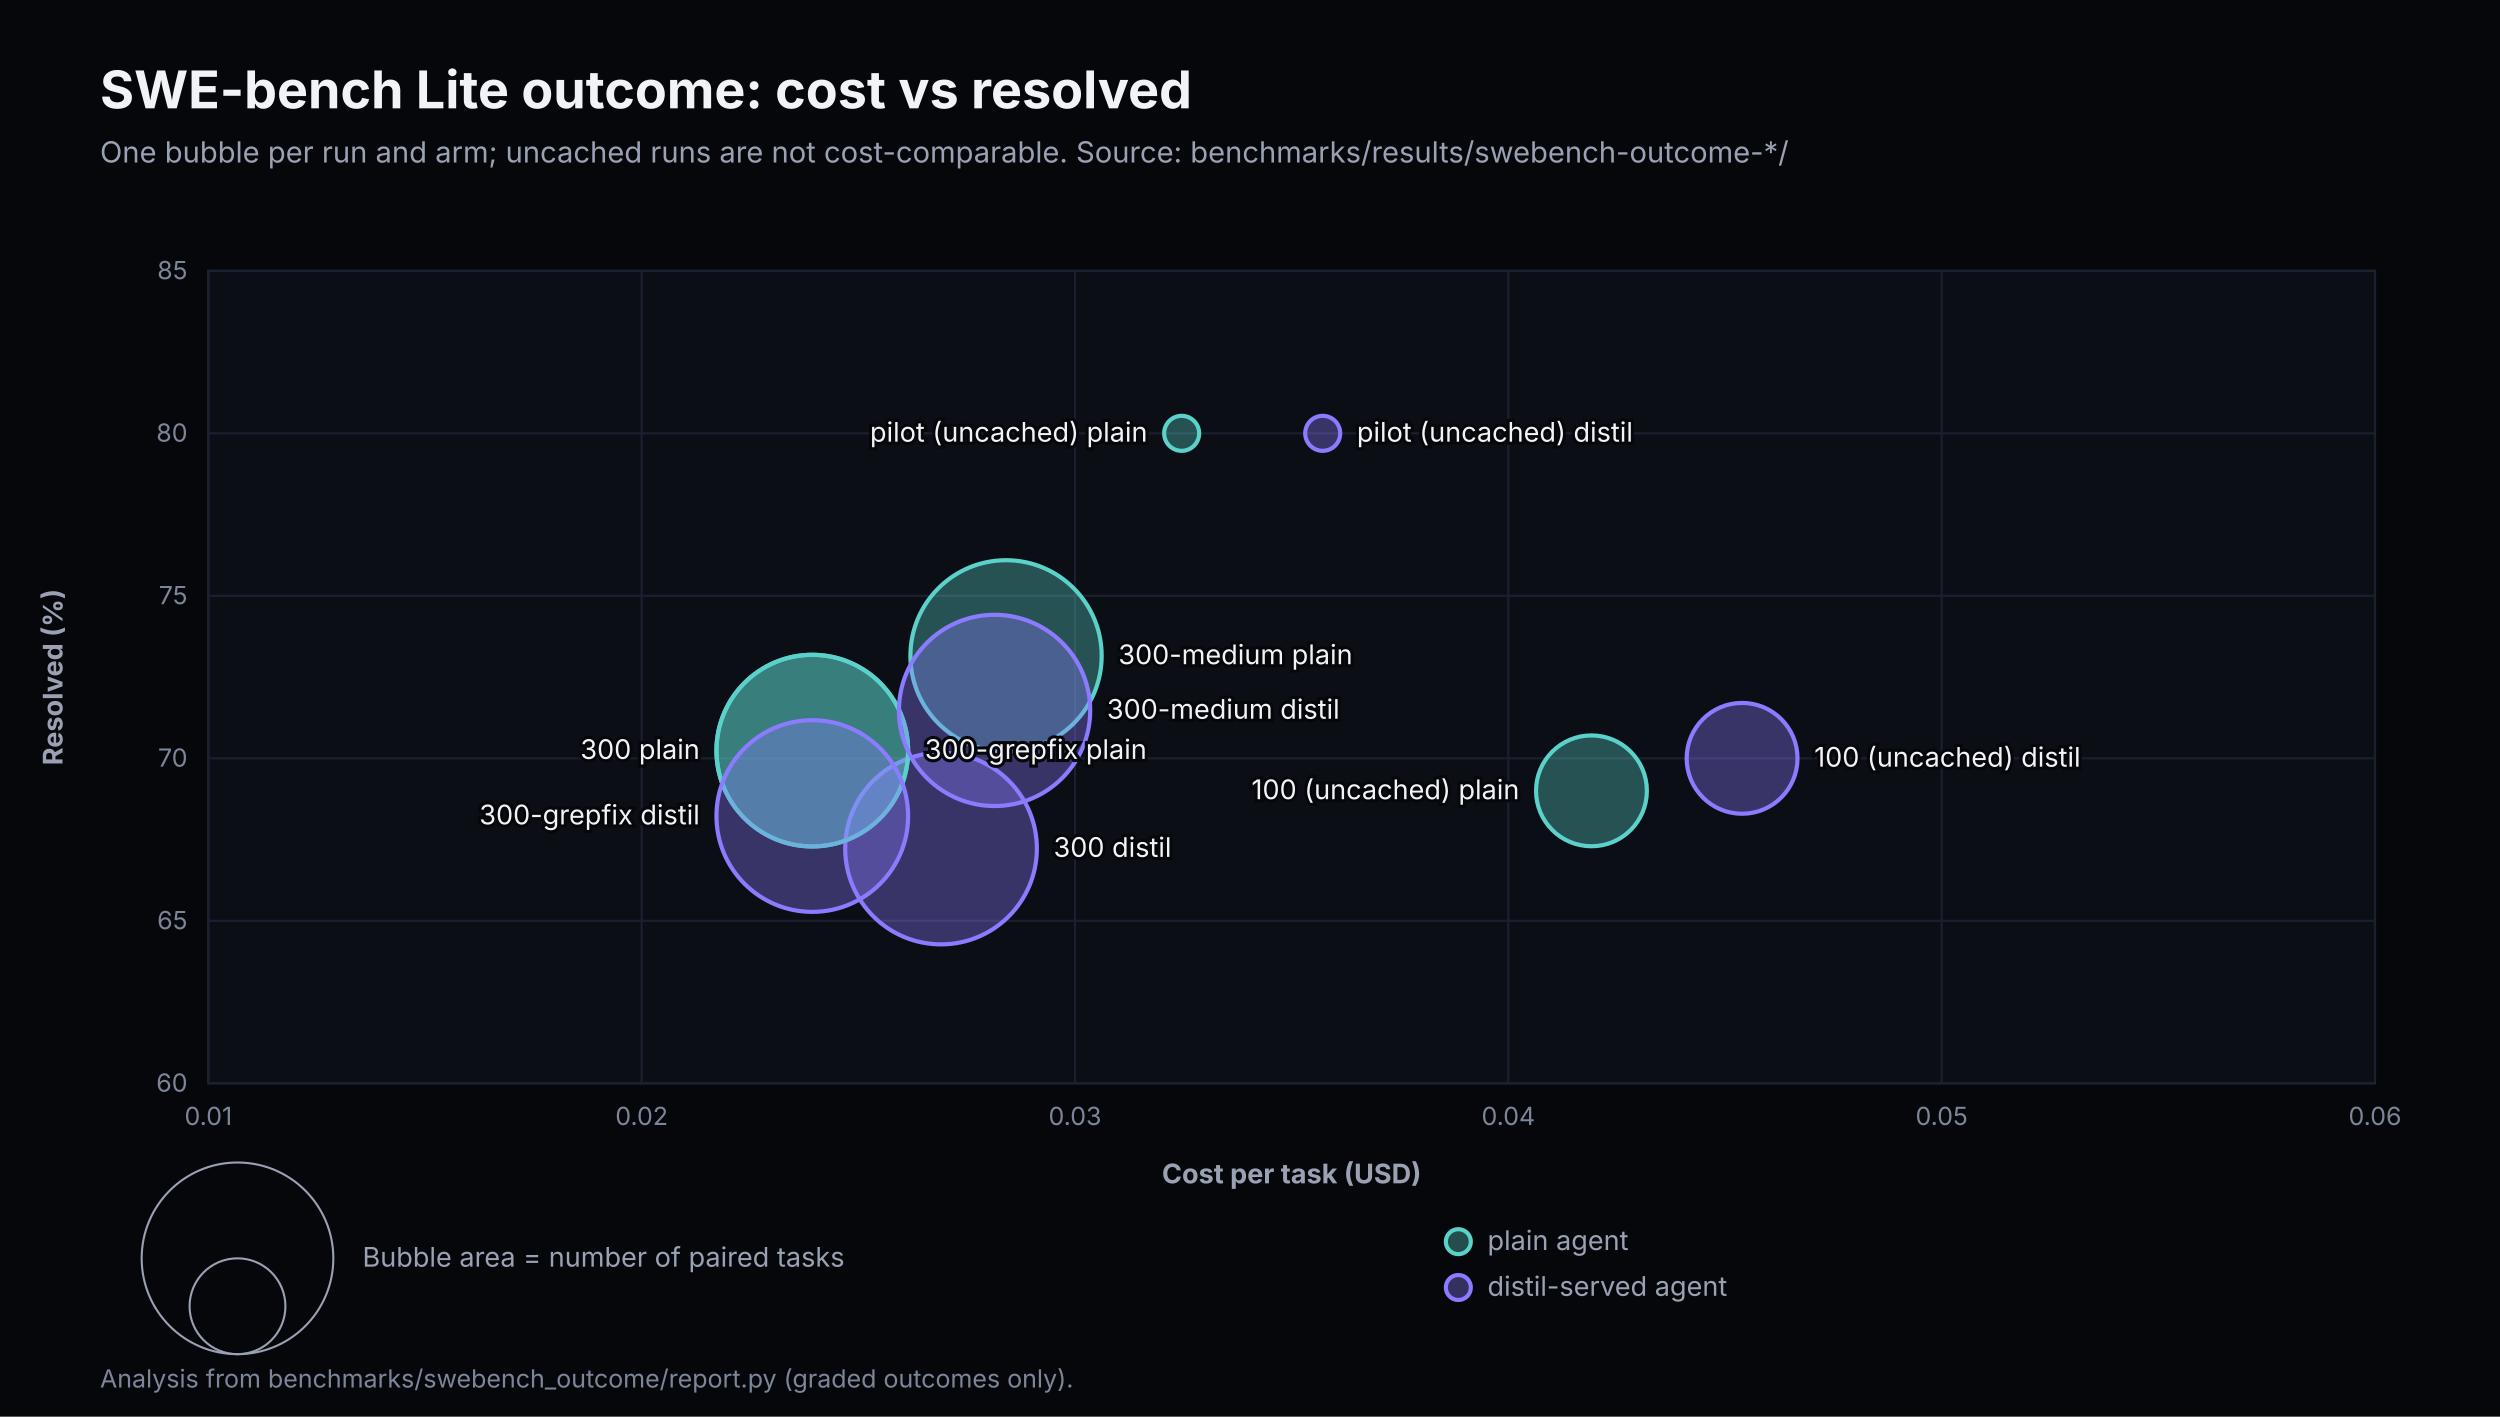
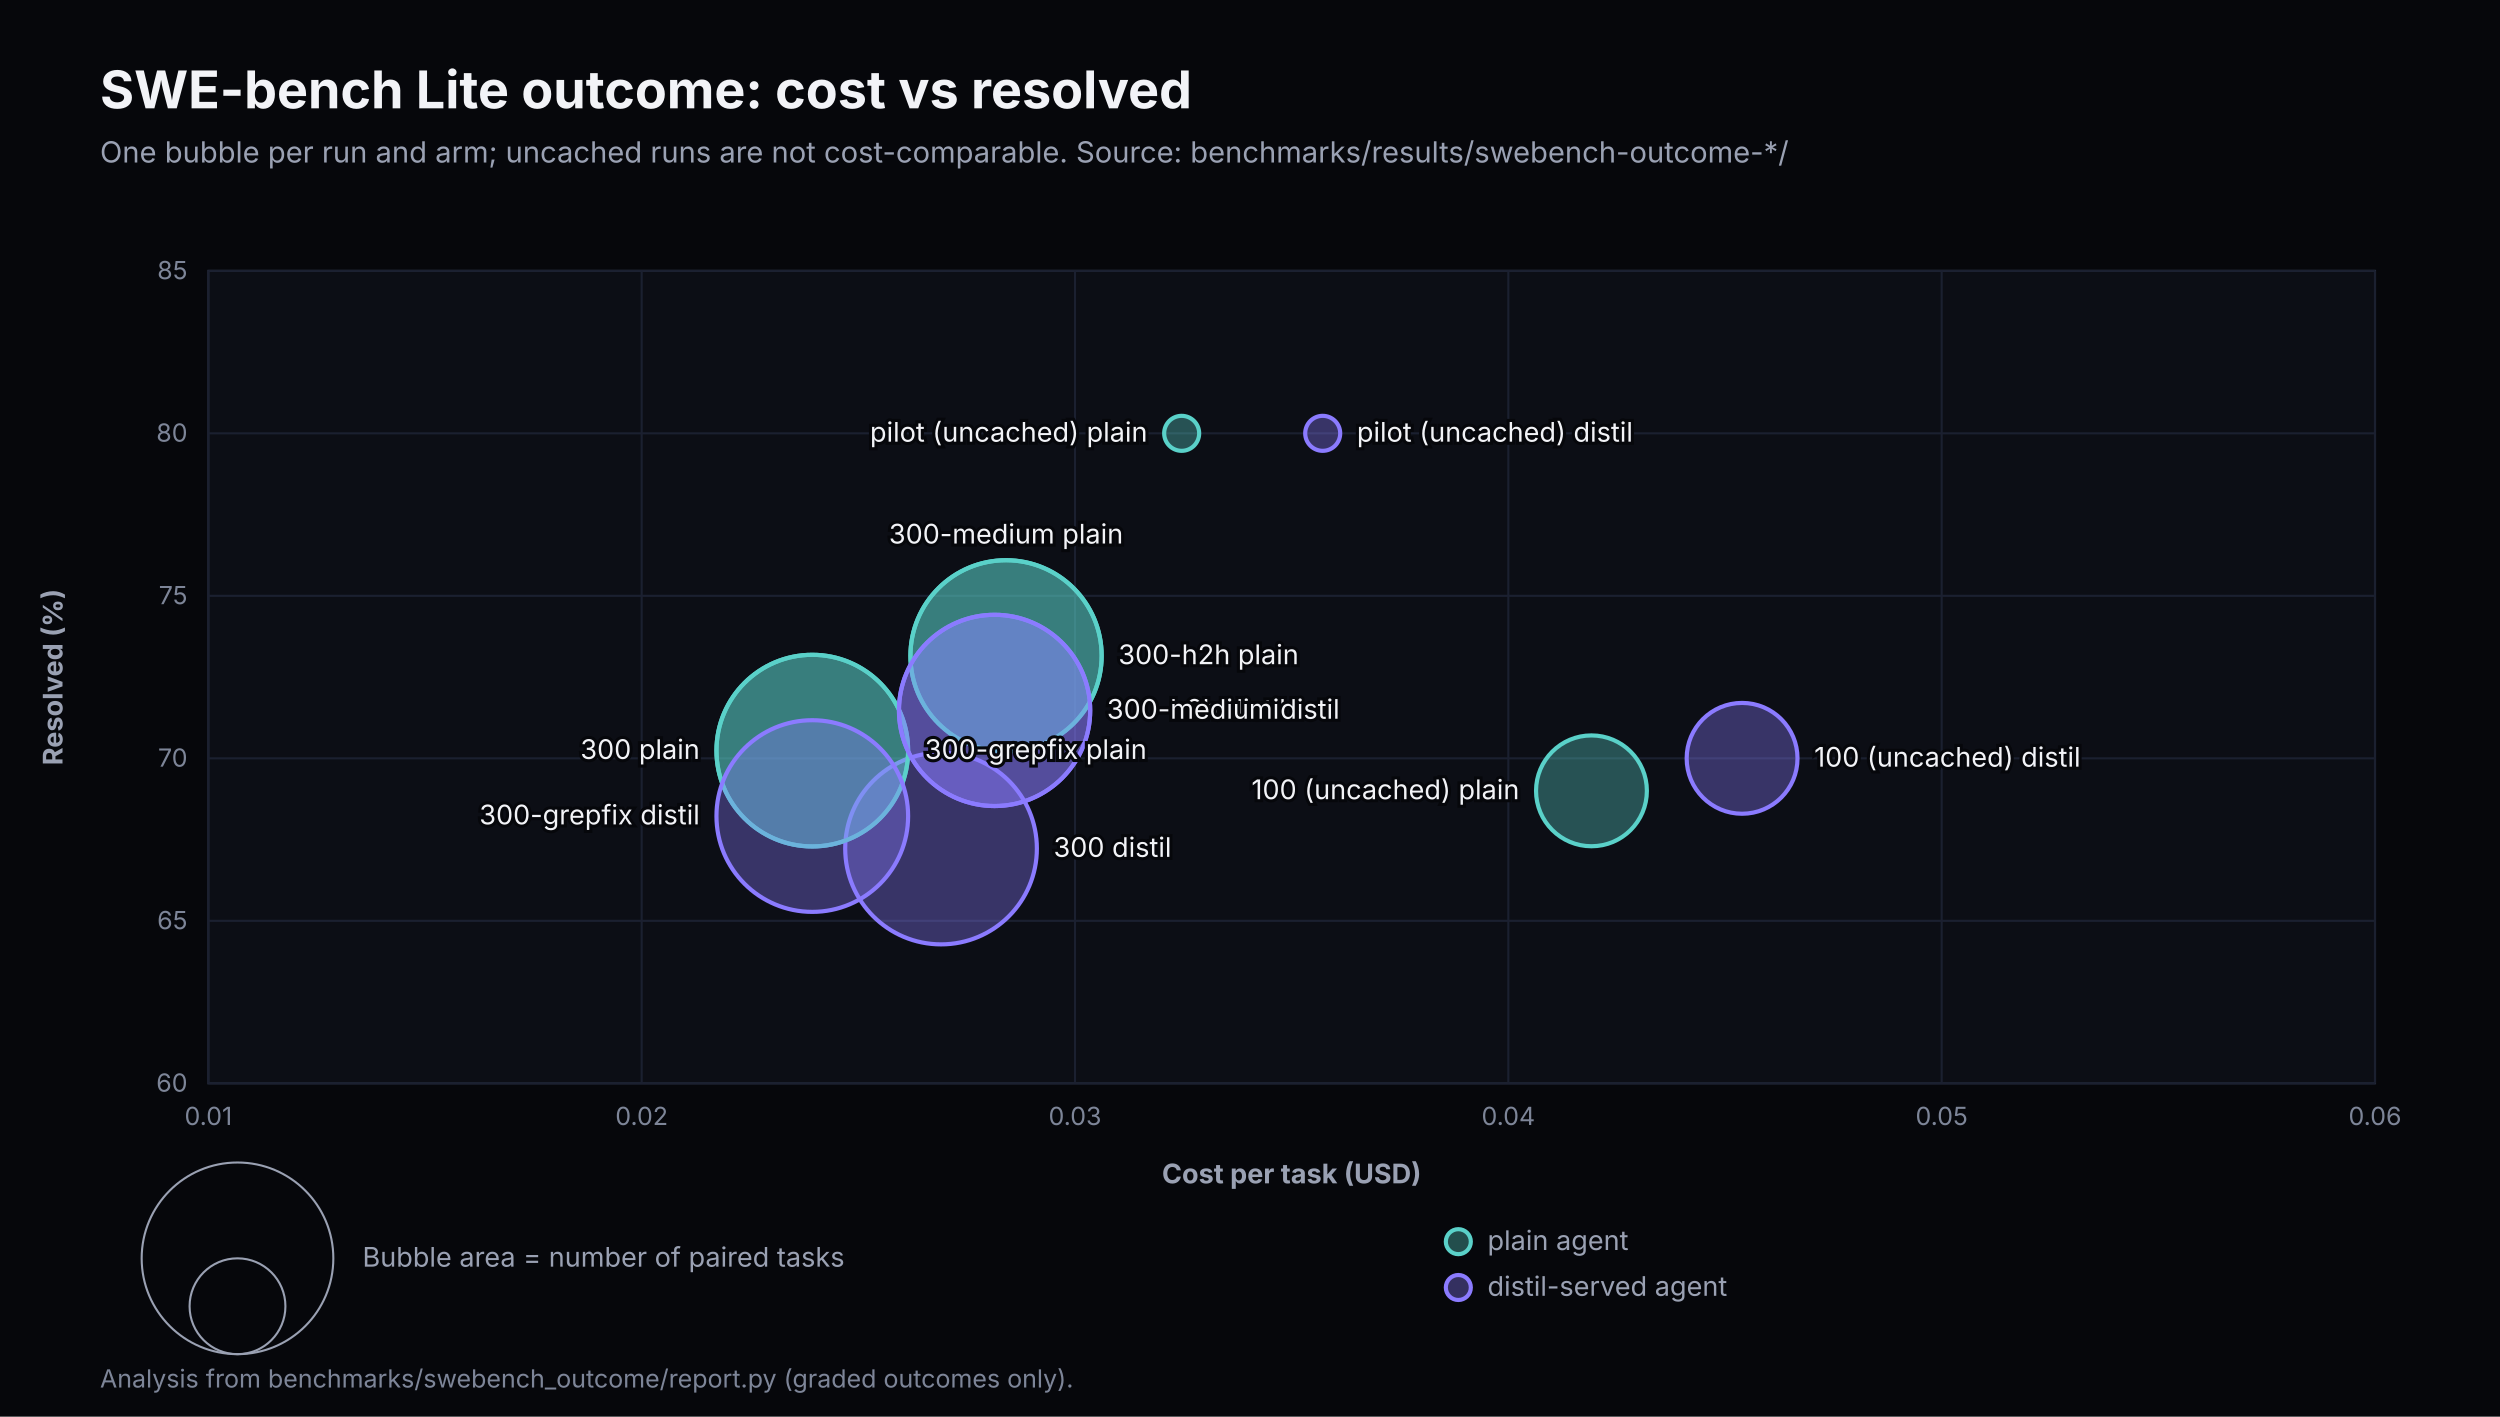
<svg xmlns="http://www.w3.org/2000/svg" width="1200" height="680" viewBox="0 0 1200 680" font-family="Inter,ui-sans-serif,Segoe UI,Roboto,sans-serif" role="img" aria-labelledby="t d">
  <rect width="1200" height="680" fill="#06070b" />
  <text x="48" y="52" fill="#f2f3f7" font-size="25" font-weight="700">SWE-bench Lite outcome: cost vs resolved</text>
  <text x="48" y="78" fill="#9aa1b3" font-size="14">One bubble per run and arm; uncached runs are not cost-comparable. Source: benchmarks/results/swebench-outcome-*/</text>
  <rect x="100" y="130" width="1040" height="390" fill="#0c0e15" stroke="#252c3e" />
  <line x1="100.0" y1="130" x2="100.0" y2="520" stroke="#1b2030" />
  <text x="100.0" y="540" text-anchor="middle" fill="#7d8598" font-size="12">0.01</text>
  <line x1="308.0" y1="130" x2="308.0" y2="520" stroke="#1b2030" />
  <text x="308.0" y="540" text-anchor="middle" fill="#7d8598" font-size="12">0.02</text>
  <line x1="516.0" y1="130" x2="516.0" y2="520" stroke="#1b2030" />
  <text x="516.0" y="540" text-anchor="middle" fill="#7d8598" font-size="12">0.03</text>
  <line x1="724.0" y1="130" x2="724.0" y2="520" stroke="#1b2030" />
  <text x="724.0" y="540" text-anchor="middle" fill="#7d8598" font-size="12">0.04</text>
  <line x1="932.0" y1="130" x2="932.0" y2="520" stroke="#1b2030" />
  <text x="932.0" y="540" text-anchor="middle" fill="#7d8598" font-size="12">0.05</text>
  <line x1="1140.0" y1="130" x2="1140.0" y2="520" stroke="#1b2030" />
  <text x="1140.0" y="540" text-anchor="middle" fill="#7d8598" font-size="12">0.06</text>
  <line x1="100" y1="520.0" x2="1140" y2="520.0" stroke="#1b2030" />
  <text x="90" y="524.0" text-anchor="end" fill="#7d8598" font-size="12">60</text>
  <line x1="100" y1="442.0" x2="1140" y2="442.0" stroke="#1b2030" />
  <text x="90" y="446.0" text-anchor="end" fill="#7d8598" font-size="12">65</text>
  <line x1="100" y1="364.0" x2="1140" y2="364.0" stroke="#1b2030" />
  <text x="90" y="368.0" text-anchor="end" fill="#7d8598" font-size="12">70</text>
  <line x1="100" y1="286.0" x2="1140" y2="286.0" stroke="#1b2030" />
  <text x="90" y="290.0" text-anchor="end" fill="#7d8598" font-size="12">75</text>
  <line x1="100" y1="208.0" x2="1140" y2="208.0" stroke="#1b2030" />
  <text x="90" y="212.0" text-anchor="end" fill="#7d8598" font-size="12">80</text>
  <line x1="100" y1="130.0" x2="1140" y2="130.0" stroke="#1b2030" />
  <text x="90" y="134.0" text-anchor="end" fill="#7d8598" font-size="12">85</text>
  <text x="620.0" y="568" text-anchor="middle" fill="#9aa1b3" font-size="13" font-weight="700">Cost per task (USD)</text>
  <text transform="translate(30 325.0) rotate(-90)" text-anchor="middle" fill="#9aa1b3" font-size="13" font-weight="700">Resolved (%)</text>
  <circle cx="389.9" cy="360.3" r="46.0" fill="#5ad1c9" fill-opacity="0.35" stroke="#5ad1c9" stroke-width="2" data-label="300 plain" data-x="0.023936" data-y="70.23411371237458" data-size="299.0" />
  <circle cx="451.7" cy="407.3" r="46.0" fill="#8b7bff" fill-opacity="0.35" stroke="#8b7bff" stroke-width="2" data-label="300 distil" data-x="0.026909" data-y="67.22408026755853" data-size="299.0" />
  <circle cx="389.9" cy="360.3" r="46.0" fill="#5ad1c9" fill-opacity="0.35" stroke="#5ad1c9" stroke-width="2" data-label="300-grepfix plain" data-x="0.023936" data-y="70.23411371237458" data-size="299.0" />
  <circle cx="389.9" cy="391.7" r="46.0" fill="#8b7bff" fill-opacity="0.35" stroke="#8b7bff" stroke-width="2" data-label="300-grepfix distil" data-x="0.023936" data-y="68.22742474916387" data-size="299.0" />
+   <circle cx="482.9" cy="314.8" r="45.9" fill="#5ad1c9" fill-opacity="0.35" stroke="#5ad1c9" stroke-width="2" data-label="300-h2h plain" data-x="0.028409" data-y="73.15436241610739" data-size="298.0" />
+   <circle cx="477.4" cy="341.0" r="45.9" fill="#8b7bff" fill-opacity="0.35" stroke="#8b7bff" stroke-width="2" data-label="300-h2h distil" data-x="0.028145" data-y="71.47651006711409" data-size="298.0" />
  <circle cx="482.9" cy="314.8" r="45.9" fill="#5ad1c9" fill-opacity="0.35" stroke="#5ad1c9" stroke-width="2" data-label="300-medium plain" data-x="0.028409" data-y="73.15436241610739" data-size="298.0" />
  <circle cx="477.4" cy="341.0" r="45.9" fill="#8b7bff" fill-opacity="0.35" stroke="#8b7bff" stroke-width="2" data-label="300-medium distil" data-x="0.028145" data-y="71.47651006711409" data-size="298.0" />
  <circle cx="763.9" cy="379.6" r="26.6" fill="#5ad1c9" fill-opacity="0.35" stroke="#5ad1c9" stroke-width="2" data-label="100 (uncached) plain" data-x="0.041917" data-y="69.0" data-size="100.0" />
  <circle cx="836.2" cy="364.0" r="26.6" fill="#8b7bff" fill-opacity="0.35" stroke="#8b7bff" stroke-width="2" data-label="100 (uncached) distil" data-x="0.045393" data-y="70.0" data-size="100.0" />
  <circle cx="567.2" cy="208.0" r="8.4" fill="#5ad1c9" fill-opacity="0.35" stroke="#5ad1c9" stroke-width="2" data-label="pilot (uncached) plain" data-x="0.032462" data-y="80.0" data-size="10.0" />
  <circle cx="634.9" cy="208.0" r="8.4" fill="#8b7bff" fill-opacity="0.35" stroke="#8b7bff" stroke-width="2" data-label="pilot (uncached) distil" data-x="0.035717" data-y="80.0" data-size="10.0" />
  <text x="335.9" y="364.3" text-anchor="end" fill="#f2f3f7" font-size="13" paint-order="stroke" stroke="#06070b" stroke-width="3">300 plain</text>
  <text x="505.7" y="411.3" text-anchor="start" fill="#f2f3f7" font-size="13" paint-order="stroke" stroke="#06070b" stroke-width="3">300 distil</text>
  <text x="443.9" y="364.3" text-anchor="start" fill="#f2f3f7" font-size="13" paint-order="stroke" stroke="#06070b" stroke-width="3">300-grepfix plain</text>
  <text x="335.9" y="395.7" text-anchor="end" fill="#f2f3f7" font-size="13" paint-order="stroke" stroke="#06070b" stroke-width="3">300-grepfix distil</text>
-   <text x="536.8" y="318.8" text-anchor="start" fill="#f2f3f7" font-size="13" paint-order="stroke" stroke="#06070b" stroke-width="3">300-medium plain</text>
+   <text x="536.8" y="318.8" text-anchor="start" fill="#f2f3f7" font-size="13" paint-order="stroke" stroke="#06070b" stroke-width="3">300-h2h plain</text>
+   <text x="531.3" y="345.0" text-anchor="start" fill="#f2f3f7" font-size="13" paint-order="stroke" stroke="#06070b" stroke-width="3">300-h2h distil</text>
+   <text x="482.9" y="260.9" text-anchor="middle" fill="#f2f3f7" font-size="13" paint-order="stroke" stroke="#06070b" stroke-width="3">300-medium plain</text>
  <text x="531.3" y="345.0" text-anchor="start" fill="#f2f3f7" font-size="13" paint-order="stroke" stroke="#06070b" stroke-width="3">300-medium distil</text>
  <text x="729.3" y="383.6" text-anchor="end" fill="#f2f3f7" font-size="13" paint-order="stroke" stroke="#06070b" stroke-width="3">100 (uncached) plain</text>
  <text x="870.8" y="368.0" text-anchor="start" fill="#f2f3f7" font-size="13" paint-order="stroke" stroke="#06070b" stroke-width="3">100 (uncached) distil</text>
  <text x="550.8" y="212.0" text-anchor="end" fill="#f2f3f7" font-size="13" paint-order="stroke" stroke="#06070b" stroke-width="3">pilot (uncached) plain</text>
  <text x="651.3" y="212.0" text-anchor="start" fill="#f2f3f7" font-size="13" paint-order="stroke" stroke="#06070b" stroke-width="3">pilot (uncached) distil</text>
  <circle cx="114" cy="604" r="46.0" fill="none" stroke="#9aa1b3" />
  <circle cx="114" cy="627.0" r="23.0" fill="none" stroke="#9aa1b3" />
  <text x="174.0" y="608" fill="#9aa1b3" font-size="13">Bubble area = number of paired tasks</text>
  <circle cx="700" cy="596" r="6" fill="#5ad1c9" fill-opacity="0.35" stroke="#5ad1c9" stroke-width="2" />
  <text x="714" y="600" fill="#9aa1b3" font-size="13">plain agent</text>
  <circle cx="700" cy="618" r="6" fill="#8b7bff" fill-opacity="0.35" stroke="#8b7bff" stroke-width="2" />
  <text x="714" y="622" fill="#9aa1b3" font-size="13">distil-served agent</text>
  <text x="48" y="666" fill="#7d8598" font-size="12">Analysis from benchmarks/swebench_outcome/report.py (graded outcomes only).</text>
</svg>
